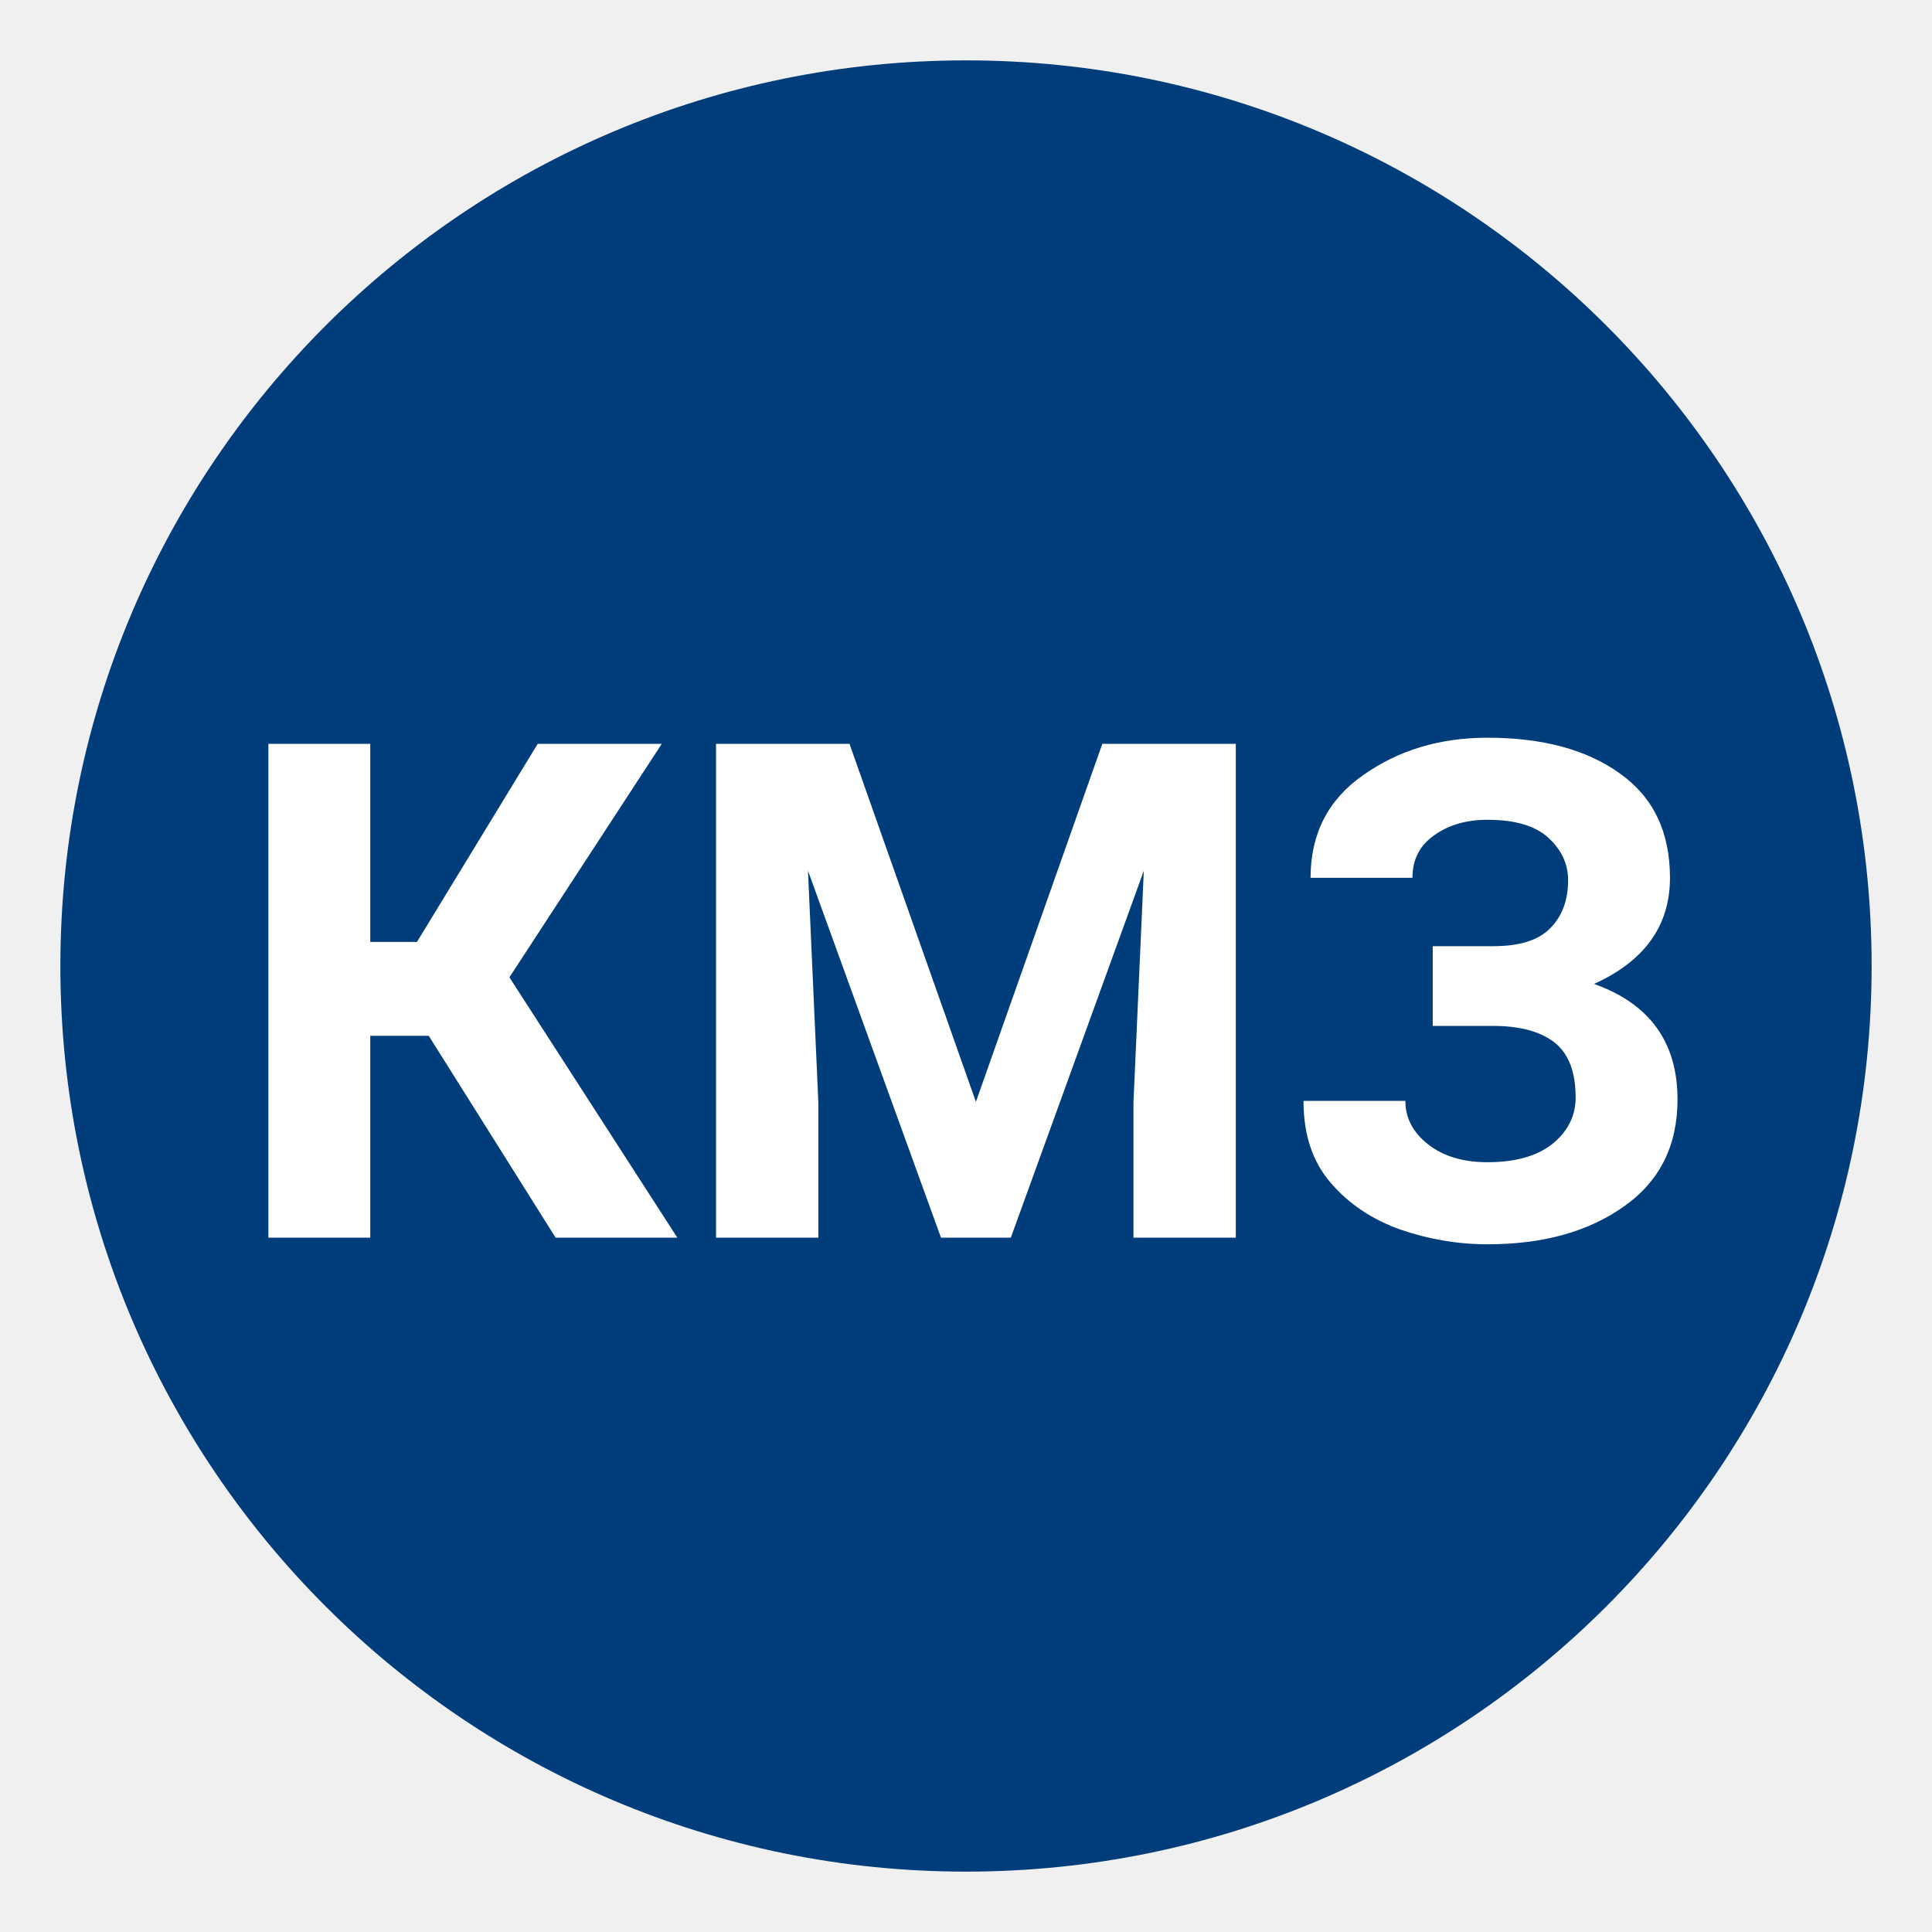
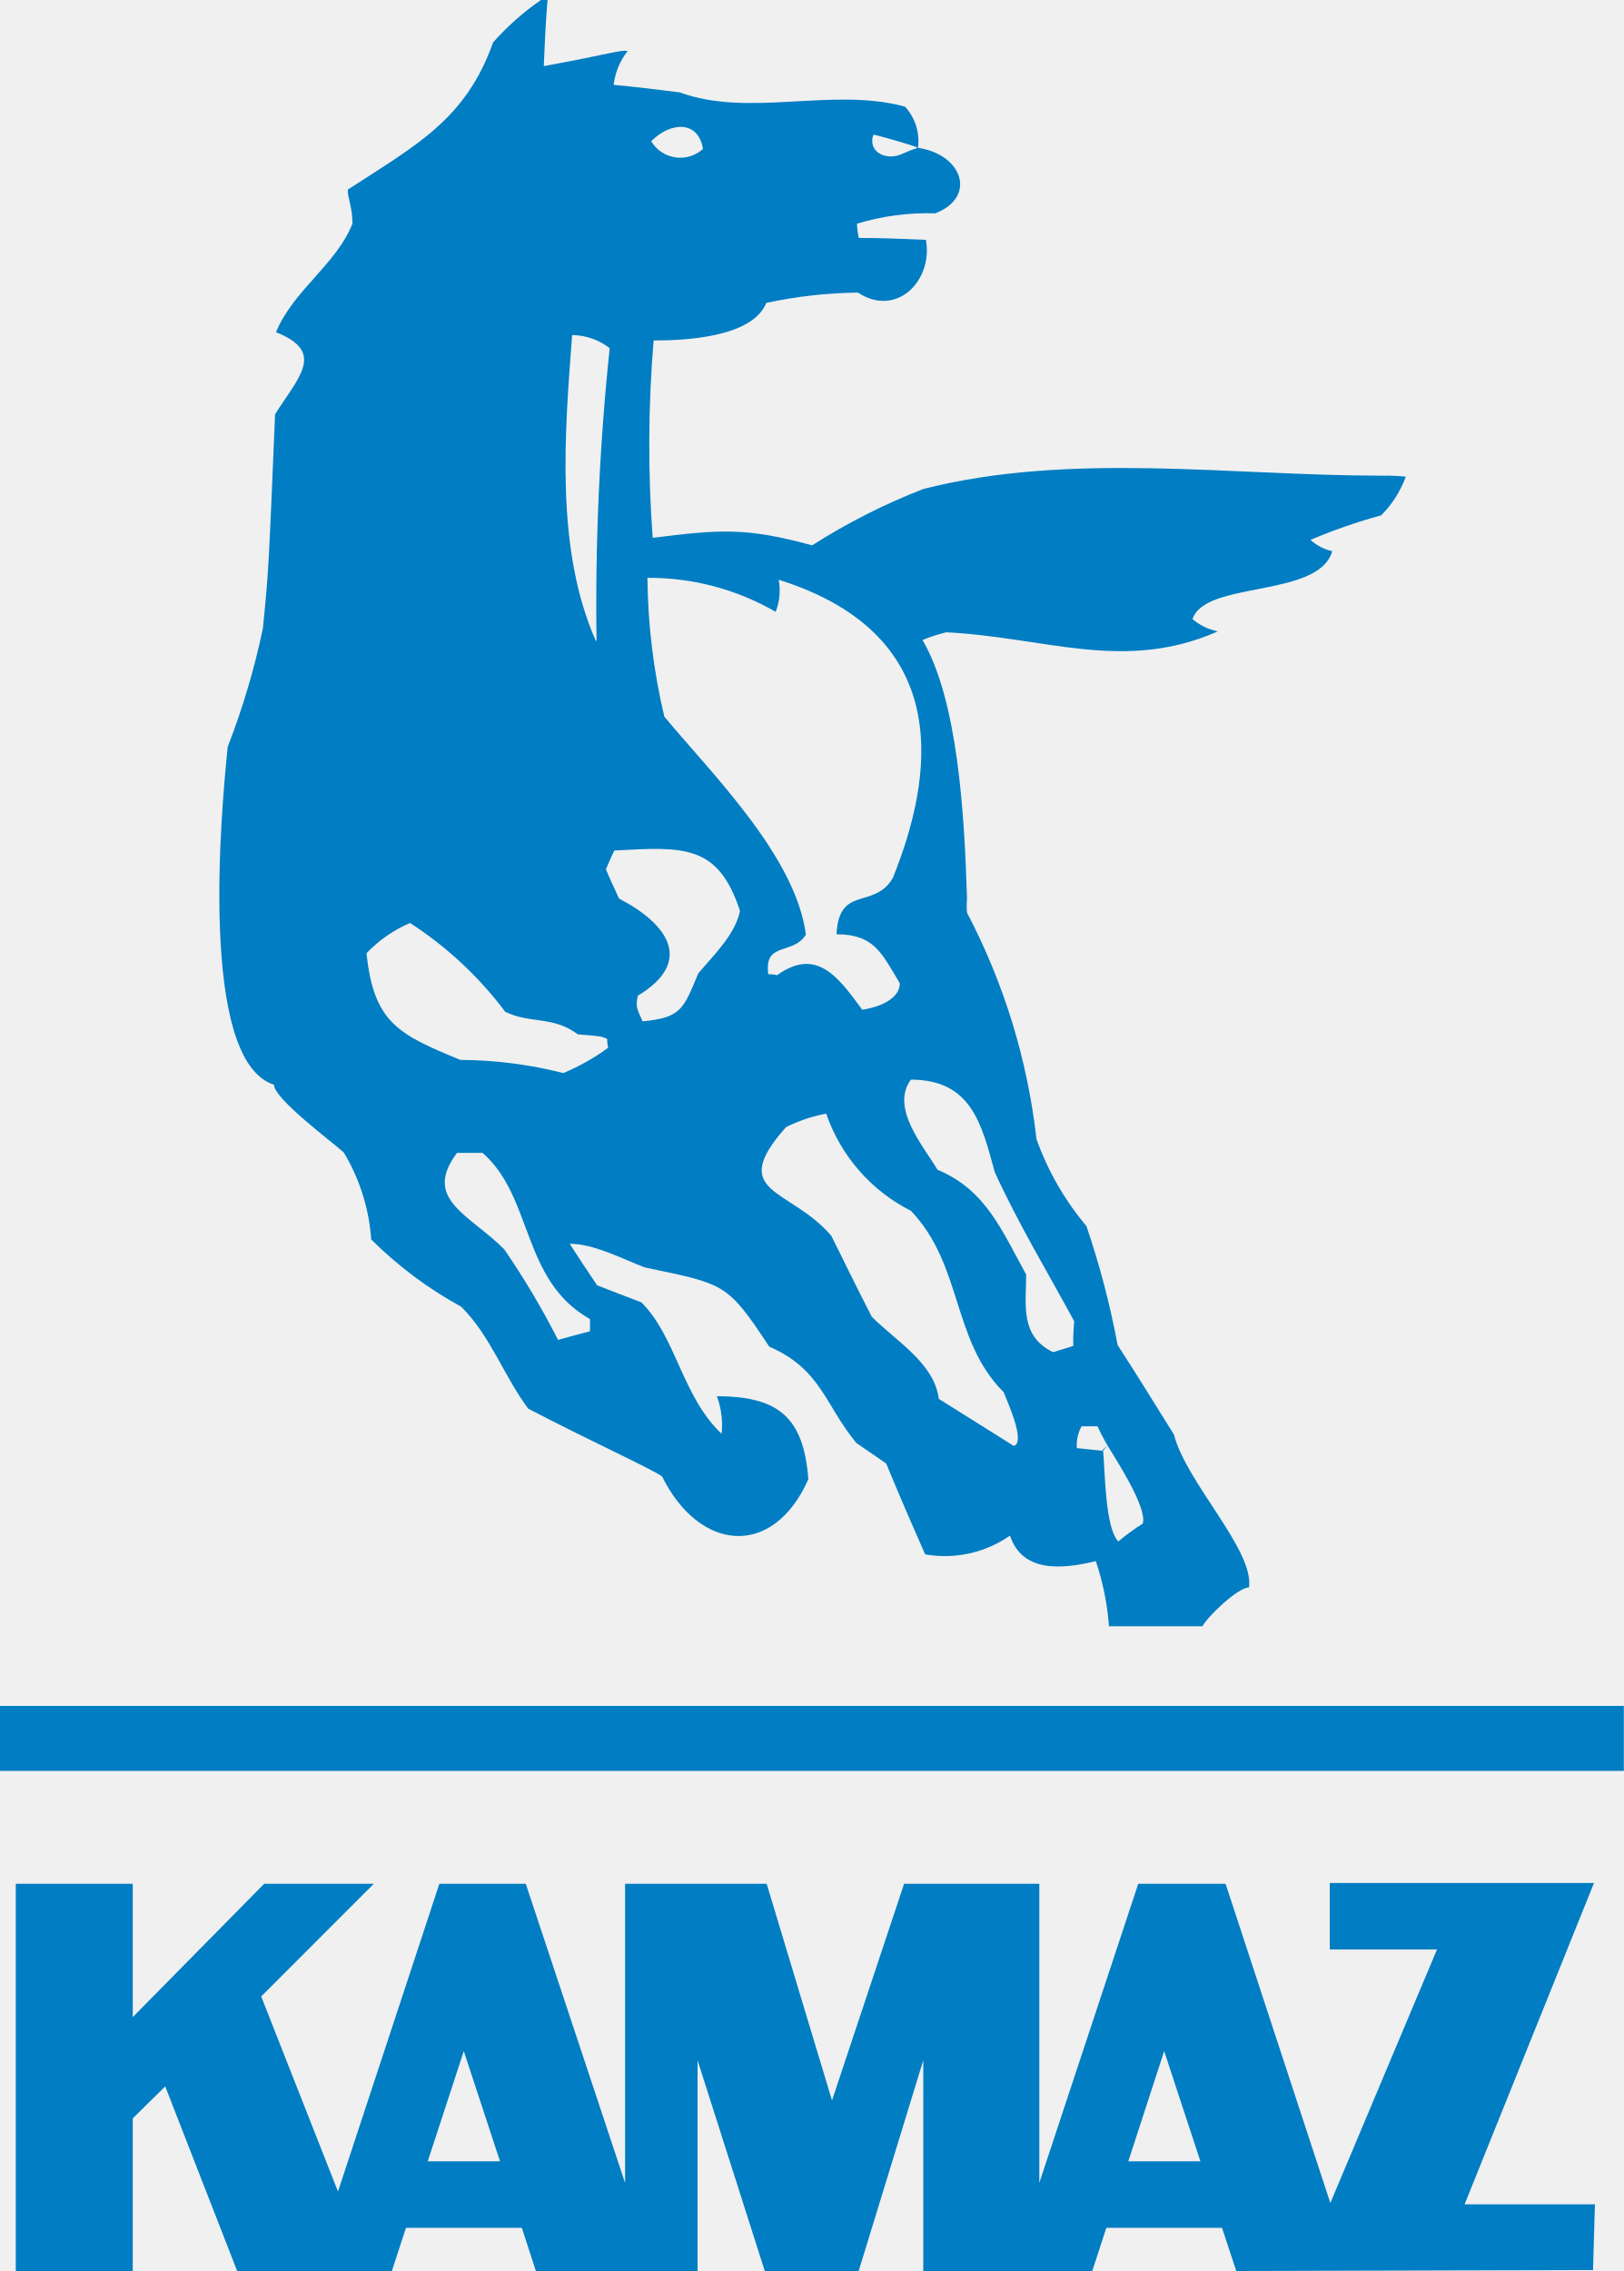
- <svg xmlns="http://www.w3.org/2000/svg" viewBox="0 0 64 64" role="img" aria-label="KMAZ">
-   <circle cx="32" cy="32" r="30" fill="#003D7A" />
-   <text x="32" y="41" text-anchor="middle" font-family="'Segoe UI', 'Roboto', 'Helvetica Neue', Arial, sans-serif" font-size="23" font-weight="700" fill="#ffffff">КМЗ</text>
+ <svg xmlns="http://www.w3.org/2000/svg" viewBox="0 0 86.48 120.93">
+   <defs>
+     <style>.a,.b{fill:#007dc3;}.a{fill-rule:evenodd;}</style>
+   </defs>
+   <path class="a" d="M59.06,86.58a14.19,14.19,0,0,0-.7-3.45c-1.86.45-3.92.6-4.57-1.36a6.06,6.06,0,0,1-4.52,1c-.71-1.61-1.41-3.22-2.07-4.83-.55-.4-1.1-.75-1.6-1.11-1.66-2-1.86-3.92-4.63-5.12-2.26-3.42-2.36-3.32-6.63-4.22-1.21-.46-2.71-1.26-4-1.26.45.7.95,1.46,1.46,2.21.75.3,1.55.6,2.36.91,1.86,1.86,2.16,5,4.27,7a4.45,4.45,0,0,0-.25-2c3.32,0,4.62,1.16,4.87,4.42-1.91,4.28-5.83,3.82-7.79-.15-.55-.4-3.87-1.91-7.13-3.61-1.31-1.76-2-3.87-3.57-5.43A21.14,21.14,0,0,1,19.77,66a10.4,10.4,0,0,0-1.46-4.63c-.6-.55-3.72-2.86-3.72-3.61-4.06-1.29-2.79-14.85-2.46-18A40.08,40.08,0,0,0,14,33.47c.3-3,.3-3,.65-11.41,1.26-2,2.71-3.31.05-4.37.9-2.21,3.22-3.62,4.07-5.78,0-.9-.25-1.31-.25-1.81,3.62-2.36,6.28-3.72,7.74-7.84A14.12,14.12,0,0,1,28.81,0h.35c-.1,1.16-.15,2.31-.2,3.52,3.62-.66,4-.86,4.47-.81a3.64,3.64,0,0,0-.75,1.81c1.16.1,2.31.25,3.52.4,3.72,1.36,8.14-.3,12,.76a2.72,2.72,0,0,1,.69,2.19c2.39.36,3.14,2.63.92,3.49a13.07,13.07,0,0,0-4.17.55,4.07,4.07,0,0,0,.1.76c1.15,0,2.36.05,3.57.1.4,2.16-1.56,4.17-3.62,2.81a24.55,24.55,0,0,0-4.88.55c-.75,1.86-4.42,2-6,2a67,67,0,0,0-.05,10.51c3.57-.45,5-.56,8.49.4a33.71,33.71,0,0,1,5.92-3c7.84-2,16.39-.71,24.44-.71a11.13,11.13,0,0,1,1.26.05,5.71,5.71,0,0,1-1.31,2.06,29.68,29.68,0,0,0-3.77,1.31,2.59,2.59,0,0,0,1.16.6c-.71,2.51-6.79,1.56-7.44,3.62a3,3,0,0,0,1.35.65c-5,2.21-9.24.3-14.47.05a8.44,8.44,0,0,0-1.26.41c1.86,3.18,2.23,9.13,2.37,13.77a3.78,3.78,0,0,0,0,.75A34.2,34.2,0,0,1,55.2,60.66a15.09,15.09,0,0,0,2.66,4.63,45.42,45.42,0,0,1,1.66,6.33c1,1.55,2,3.16,3,4.77.66,2.57,4.27,6.13,4,8.14-.6,0-2.23,1.57-2.48,2.07l-5,0m-.35-9.33A.63.63,0,0,1,59,77c.36.61,2.12,3.27,1.86,4.13a12.38,12.38,0,0,0-1.3.95c-.71-.7-.71-3.77-.81-4.82M59,77a.63.63,0,0,0-.25.26l-1.4-.15a2.07,2.07,0,0,1,.25-1.16h.85A10.58,10.58,0,0,0,59,77M54,77l-4-2.51c-.25-1.91-2.26-3.06-3.57-4.37-.75-1.46-1.46-2.91-2.16-4.32-2.21-2.57-5.58-2.21-2.41-5.78A8.2,8.2,0,0,1,44,59.3a9.13,9.13,0,0,0,4.52,5.18c2.77,2.92,2.16,6.89,4.93,9.65.15.4,1.2,2.66.55,2.86m2.06-5c-1.76-.86-1.41-2.56-1.41-4.12-1.3-2.36-2.16-4.52-4.72-5.58C49.16,61,47.41,59,48.51,57.49c3.22,0,3.77,2.37,4.47,4.93,1.26,2.76,2.82,5.33,4.23,7.94a11,11,0,0,0-.05,1.31L56.1,72m-26.38-.65a42.38,42.38,0,0,0-2.87-4.83c-1.86-1.86-4.37-2.66-2.51-5.13H25.7c2.71,2.37,2.06,6.79,5.72,8.85v.65c-.6.15-1.15.31-1.7.46M30,57.14a22.56,22.56,0,0,0-5.48-.7c-3.32-1.36-4.62-2-5-5.68a6.91,6.91,0,0,1,2.32-1.61,19.74,19.74,0,0,1,5.07,4.73c1.36.65,2.51.2,3.87,1.2,1.26.1,1.26.1,1.56.25a1.44,1.44,0,0,0,.05.46A11.43,11.43,0,0,1,30,57.14m4.22-2.76c-.25-.6-.4-.71-.25-1.36,3-1.81,1.61-3.82-1-5.17-.25-.56-.5-1.06-.7-1.56.15-.35.3-.71.45-1,3.67-.2,5.53-.35,6.69,3.22-.26,1.26-1.41,2.36-2.22,3.32-.8,1.91-.9,2.36-3,2.56m11.71-.65c-1.26-1.71-2.41-3.32-4.52-1.81a1.48,1.48,0,0,0-.46-.05c-.25-1.76,1.31-1,2-2.11-.55-4.18-5-8.55-7.54-11.61a33.28,33.28,0,0,1-.9-7.39,13.45,13.45,0,0,1,6.83,1.81,3.1,3.1,0,0,0,.16-1.71c9.54,3,8.18,10.67,6.08,15.88-1,1.71-2.87.35-3,3,2,0,2.41,1,3.37,2.61,0,.9-1.26,1.3-2,1.41M31.73,34.12c-2.16-4.87-1.66-11-1.26-16.28a3.33,3.33,0,0,1,2,.7,130.73,130.73,0,0,0-.7,15.58m2.91-26.6c1.06-1.06,2.51-1.1,2.76.41a1.8,1.8,0,0,1-2.76-.41m14.17.36a7.71,7.71,0,0,0-.75.29c-.86.44-1.91-.06-1.59-1,.14,0,2.42.66,2.34.69" />
+   <rect class="b" y="90.84" width="86.48" height="3.46" />
+   <path class="a" d="M62,109.22l-1.91,5.87h3.84Zm-37.3,0-1.92,5.87h3.85ZM7.07,100.31v7.1l7-7.1h5.84l-6,6L18,116.7l5.4-16.39H28l5.29,15.93V100.31h7.54l3.48,11.54,3.84-11.54h7.2v15.93l5.27-15.93h4.65l5.58,17,5.68-13.5H70.82v-3.54H84.89L78,117.38h6.94l-.1,3.5-19,.05-.76-2.3H58.92l-.75,2.3h-9V109.71l-3.44,11.22h-5l-3.58-11.22v11.22H28.54l-.75-2.3H21.62l-.75,2.3H12.63L8.8,111.1l-1.73,1.7v8.13H.84V100.31Z" />
</svg>
